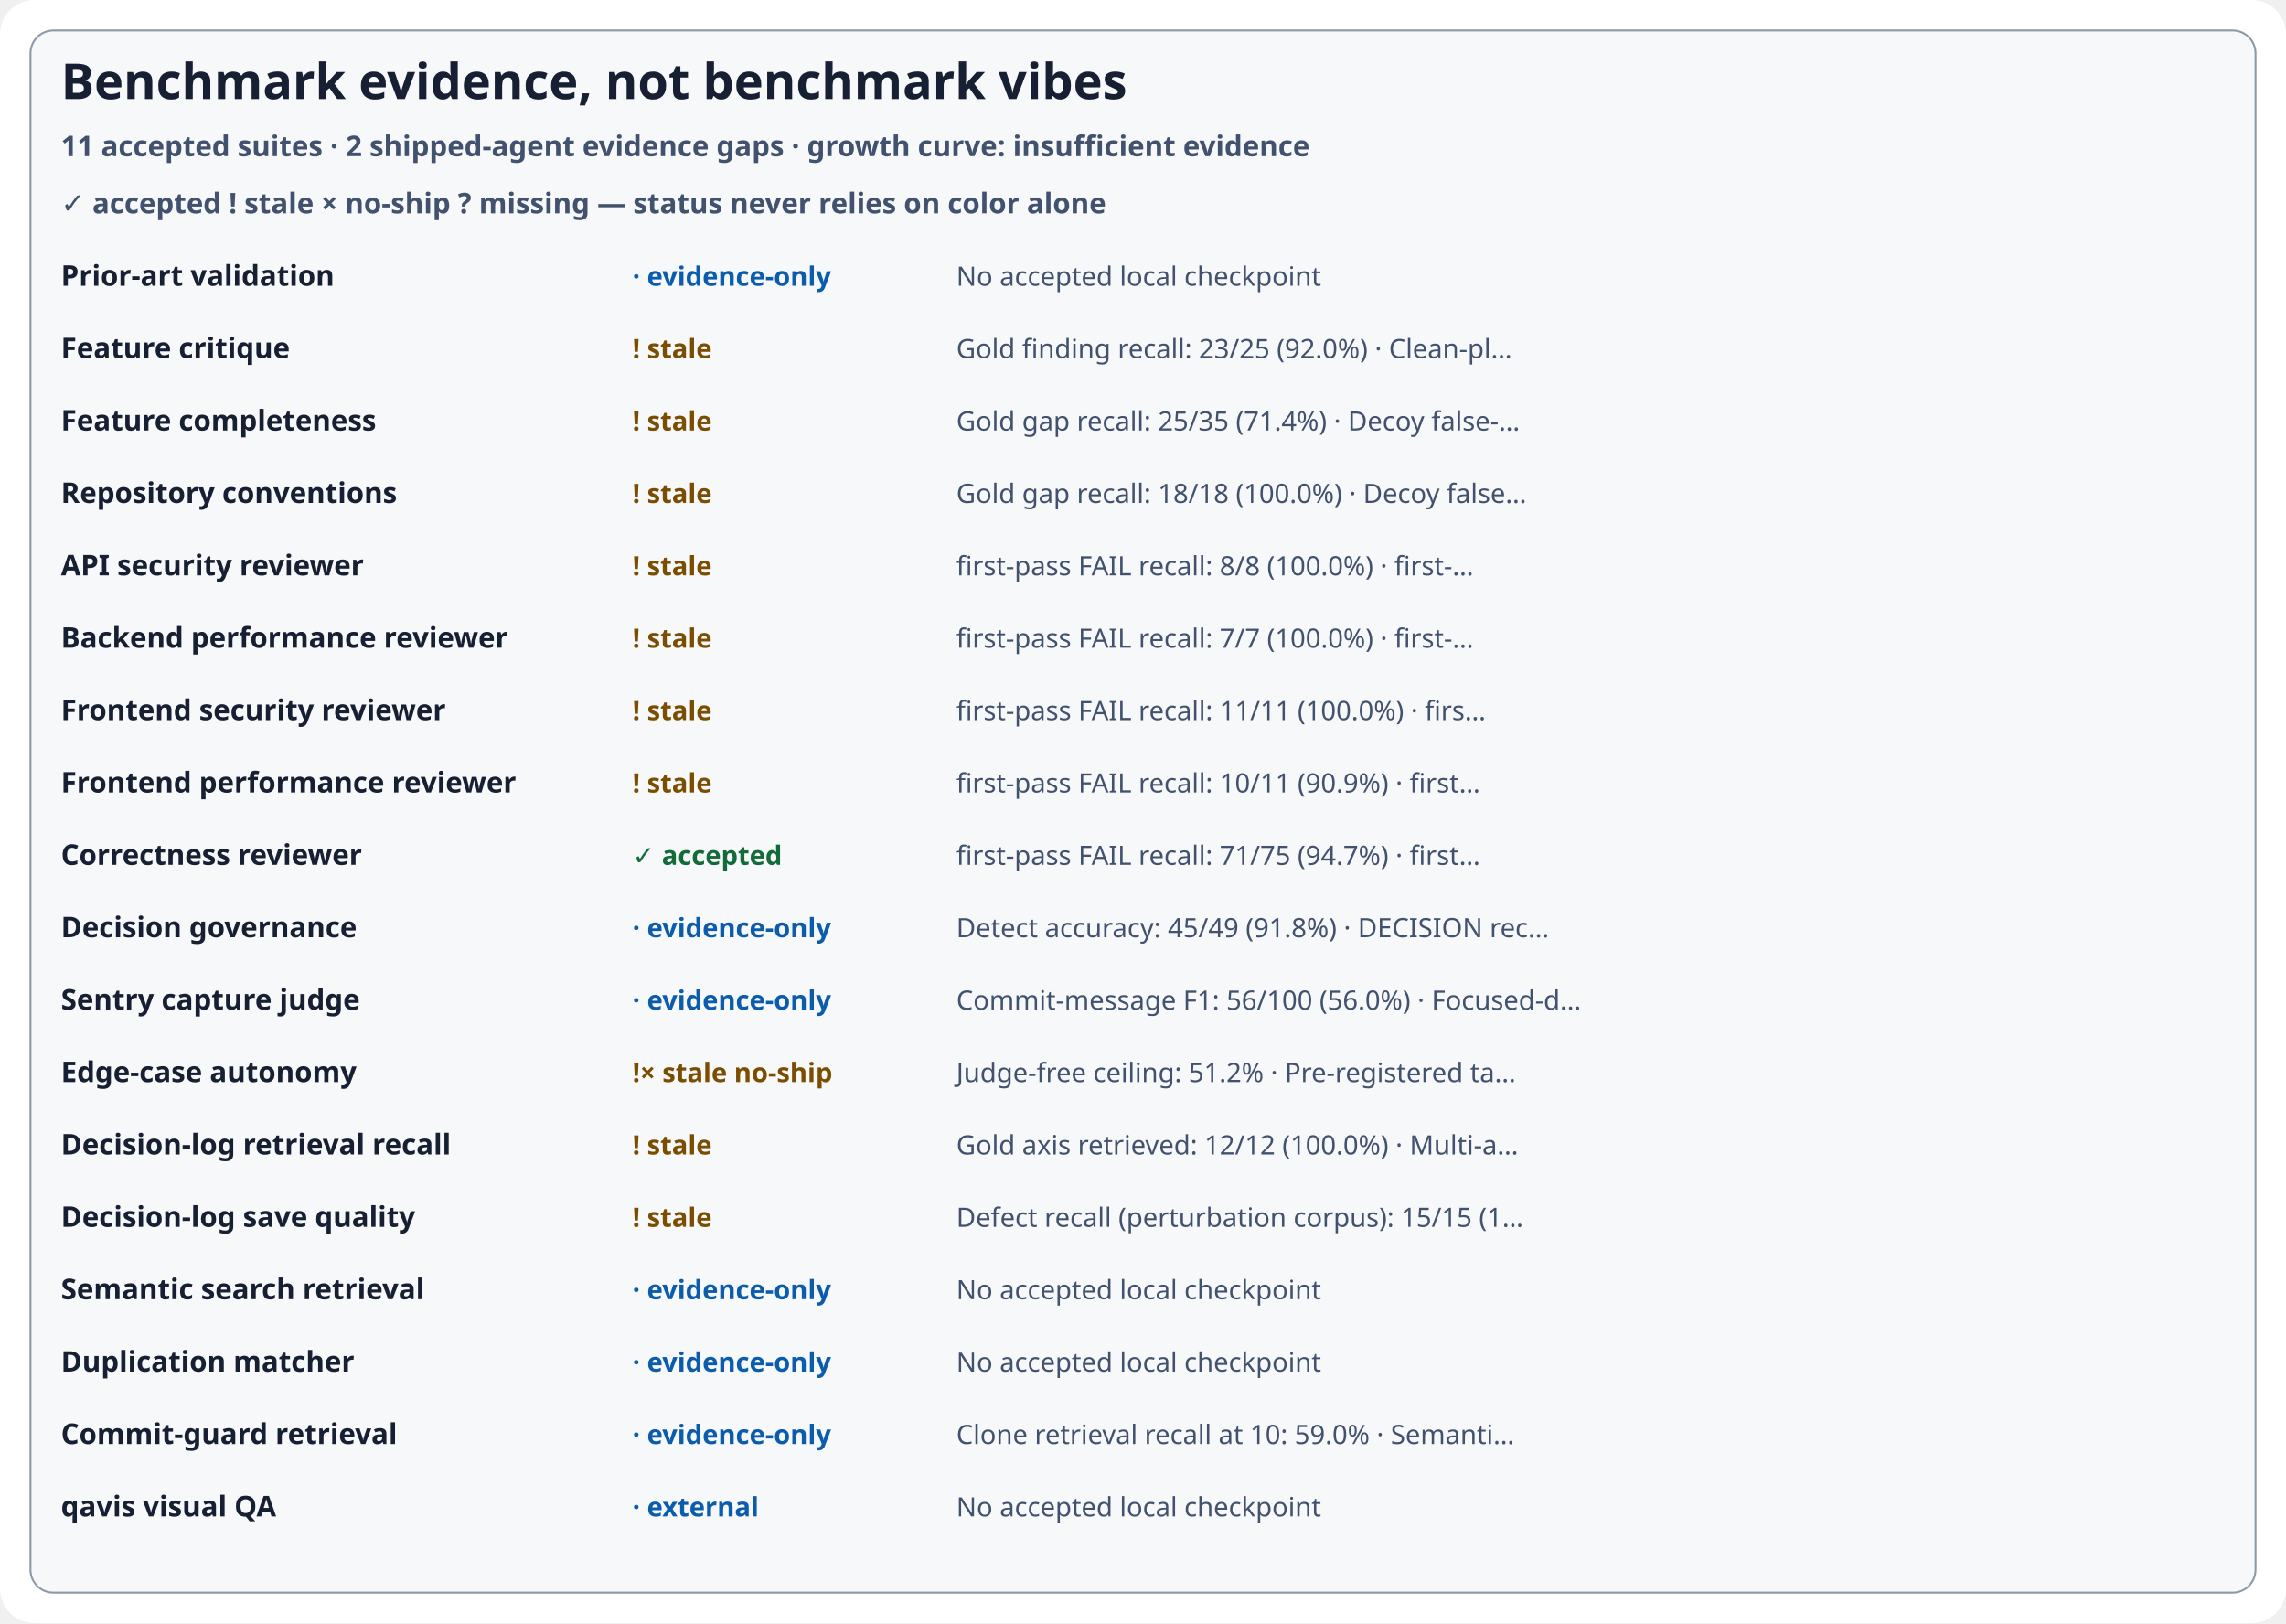
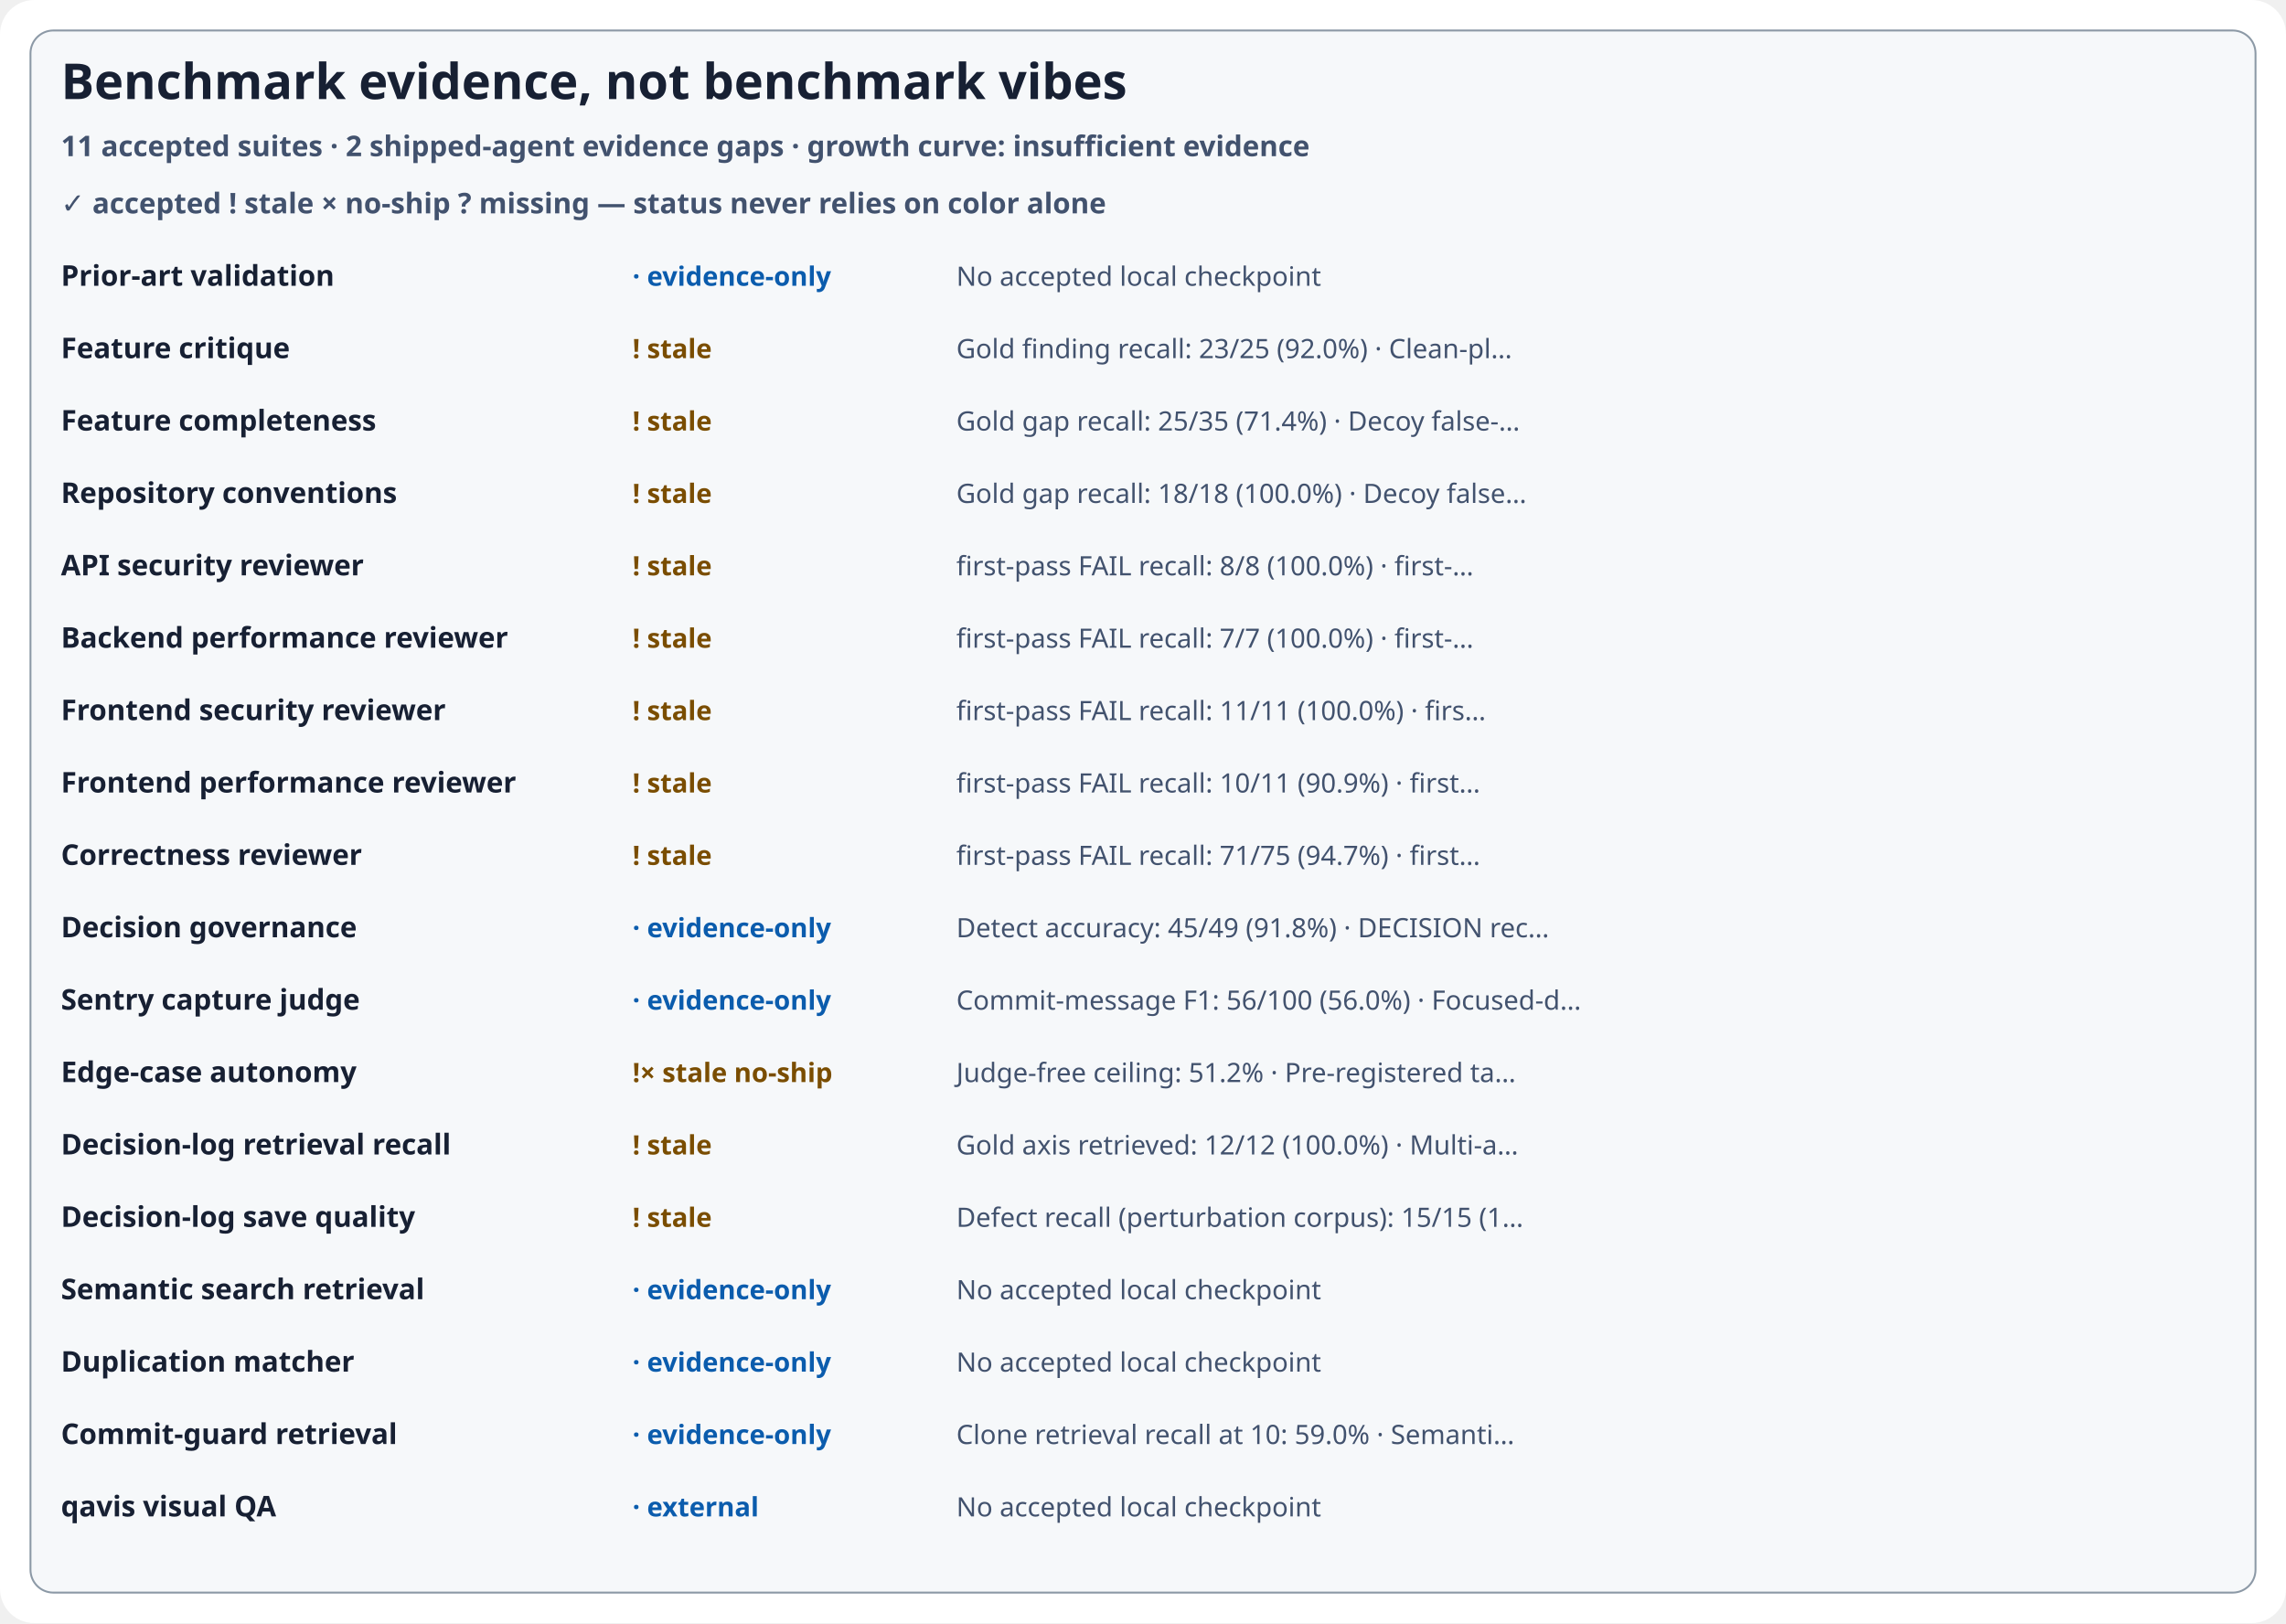
<svg xmlns="http://www.w3.org/2000/svg" width="1200" height="852" viewBox="0 0 1200 852" role="img" aria-labelledby="title desc">
  <style>
  .title{font:700 26px ui-sans-serif,system-ui;fill:#172033} .summary{font:600 15px ui-sans-serif,system-ui;fill:#42526E}
  .suite{font:600 15px ui-sans-serif,system-ui;fill:#172033} .metric{font:14px ui-sans-serif,system-ui;fill:#42526E}
  .status{font:700 14px ui-sans-serif,system-ui}.good{fill:#146B3A}.warn{fill:#7A4D00}.bad{fill:#A61B1B}.info{fill:#0B5CAD}
</style>
  <rect width="1200" height="852" rx="18" fill="#FFFFFF" />
  <rect x="16" y="16" width="1168" height="820" rx="12" fill="#F6F8FA" stroke="#8C99A6" />
  <text class="title" x="32" y="52">Benchmark evidence, not benchmark vibes</text>
  <text class="summary" x="32" y="82">11 accepted suites · 2 shipped-agent evidence gaps · growth curve: insufficient evidence</text>
  <text class="summary" x="32" y="112">✓ accepted   ! stale   × no-ship   ? missing — status never relies on color alone</text>
  <g transform="translate(32 150)">
    <text class="suite" y="0">Prior-art validation</text>
    <text class="status info" x="300" y="0">· evidence-only</text>
    <text class="metric" x="470" y="0">No accepted local checkpoint</text>
  </g>
  <g transform="translate(32 188)">
    <text class="suite" y="0">Feature critique</text>
    <text class="status warn" x="300" y="0">! stale</text>
    <text class="metric" x="470" y="0">Gold finding recall: 23/25 (92.0%) · Clean-pl…</text>
  </g>
  <g transform="translate(32 226)">
    <text class="suite" y="0">Feature completeness</text>
    <text class="status warn" x="300" y="0">! stale</text>
    <text class="metric" x="470" y="0">Gold gap recall: 25/35 (71.4%) · Decoy false-…</text>
  </g>
  <g transform="translate(32 264)">
    <text class="suite" y="0">Repository conventions</text>
    <text class="status warn" x="300" y="0">! stale</text>
    <text class="metric" x="470" y="0">Gold gap recall: 18/18 (100.0%) · Decoy false…</text>
  </g>
  <g transform="translate(32 302)">
    <text class="suite" y="0">API security reviewer</text>
    <text class="status warn" x="300" y="0">! stale</text>
    <text class="metric" x="470" y="0">first-pass FAIL recall: 8/8 (100.0%) · first-…</text>
  </g>
  <g transform="translate(32 340)">
    <text class="suite" y="0">Backend performance reviewer</text>
    <text class="status warn" x="300" y="0">! stale</text>
    <text class="metric" x="470" y="0">first-pass FAIL recall: 7/7 (100.0%) · first-…</text>
  </g>
  <g transform="translate(32 378)">
    <text class="suite" y="0">Frontend security reviewer</text>
    <text class="status warn" x="300" y="0">! stale</text>
    <text class="metric" x="470" y="0">first-pass FAIL recall: 11/11 (100.0%) · firs…</text>
  </g>
  <g transform="translate(32 416)">
    <text class="suite" y="0">Frontend performance reviewer</text>
    <text class="status warn" x="300" y="0">! stale</text>
    <text class="metric" x="470" y="0">first-pass FAIL recall: 10/11 (90.9%) · first…</text>
  </g>
  <g transform="translate(32 454)">
    <text class="suite" y="0">Correctness reviewer</text>
-     <text class="status good" x="300" y="0">✓ accepted</text>
+     <text class="status warn" x="300" y="0">! stale</text>
    <text class="metric" x="470" y="0">first-pass FAIL recall: 71/75 (94.7%) · first…</text>
  </g>
  <g transform="translate(32 492)">
    <text class="suite" y="0">Decision governance</text>
    <text class="status info" x="300" y="0">· evidence-only</text>
    <text class="metric" x="470" y="0">Detect accuracy: 45/49 (91.8%) · DECISION rec…</text>
  </g>
  <g transform="translate(32 530)">
    <text class="suite" y="0">Sentry capture judge</text>
    <text class="status info" x="300" y="0">· evidence-only</text>
    <text class="metric" x="470" y="0">Commit-message F1: 56/100 (56.0%) · Focused-d…</text>
  </g>
  <g transform="translate(32 568)">
    <text class="suite" y="0">Edge-case autonomy</text>
    <text class="status warn" x="300" y="0">!× stale no-ship</text>
    <text class="metric" x="470" y="0">Judge-free ceiling: 51.2% · Pre-registered ta…</text>
  </g>
  <g transform="translate(32 606)">
    <text class="suite" y="0">Decision-log retrieval recall</text>
    <text class="status warn" x="300" y="0">! stale</text>
    <text class="metric" x="470" y="0">Gold axis retrieved: 12/12 (100.0%) · Multi-a…</text>
  </g>
  <g transform="translate(32 644)">
    <text class="suite" y="0">Decision-log save quality</text>
    <text class="status warn" x="300" y="0">! stale</text>
    <text class="metric" x="470" y="0">Defect recall (perturbation corpus): 15/15 (1…</text>
  </g>
  <g transform="translate(32 682)">
    <text class="suite" y="0">Semantic search retrieval</text>
    <text class="status info" x="300" y="0">· evidence-only</text>
    <text class="metric" x="470" y="0">No accepted local checkpoint</text>
  </g>
  <g transform="translate(32 720)">
    <text class="suite" y="0">Duplication matcher</text>
    <text class="status info" x="300" y="0">· evidence-only</text>
    <text class="metric" x="470" y="0">No accepted local checkpoint</text>
  </g>
  <g transform="translate(32 758)">
    <text class="suite" y="0">Commit-guard retrieval</text>
    <text class="status info" x="300" y="0">· evidence-only</text>
    <text class="metric" x="470" y="0">Clone retrieval recall at 10: 59.0% · Semanti…</text>
  </g>
  <g transform="translate(32 796)">
    <text class="suite" y="0">qavis visual QA</text>
    <text class="status info" x="300" y="0">· external</text>
    <text class="metric" x="470" y="0">No accepted local checkpoint</text>
  </g>
</svg>
